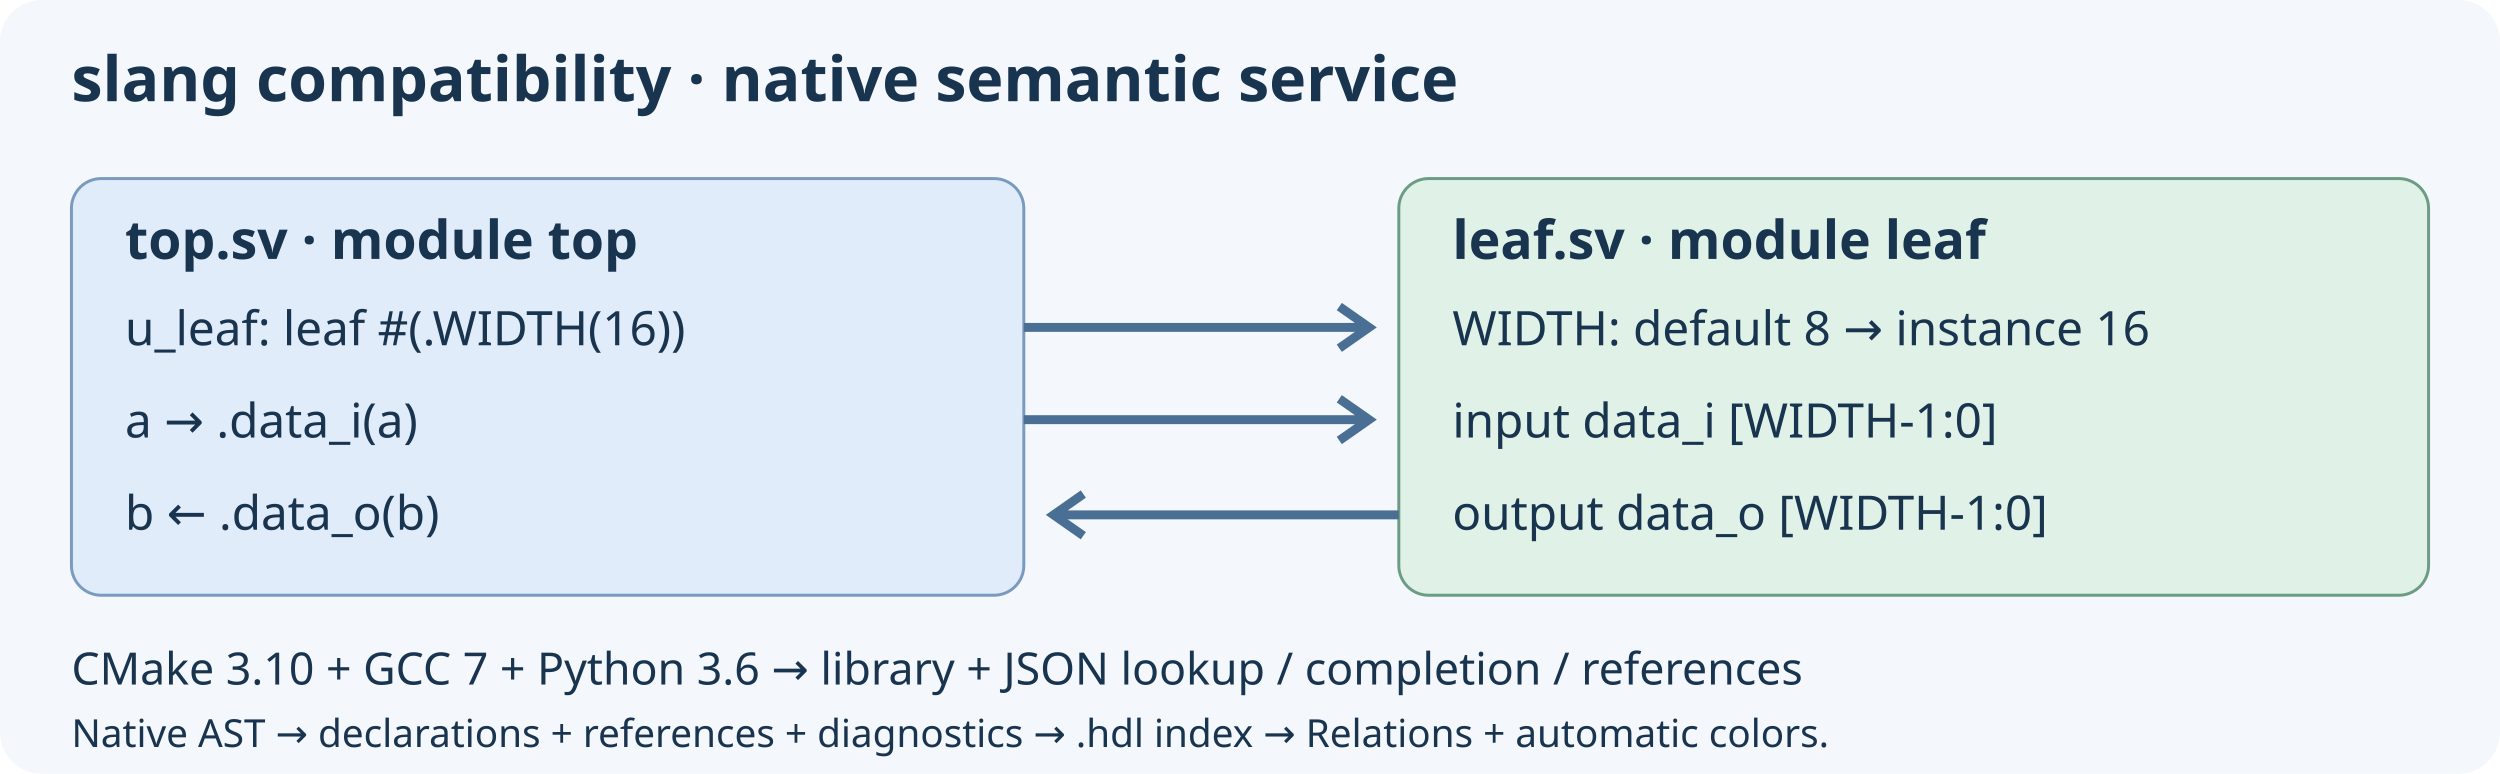
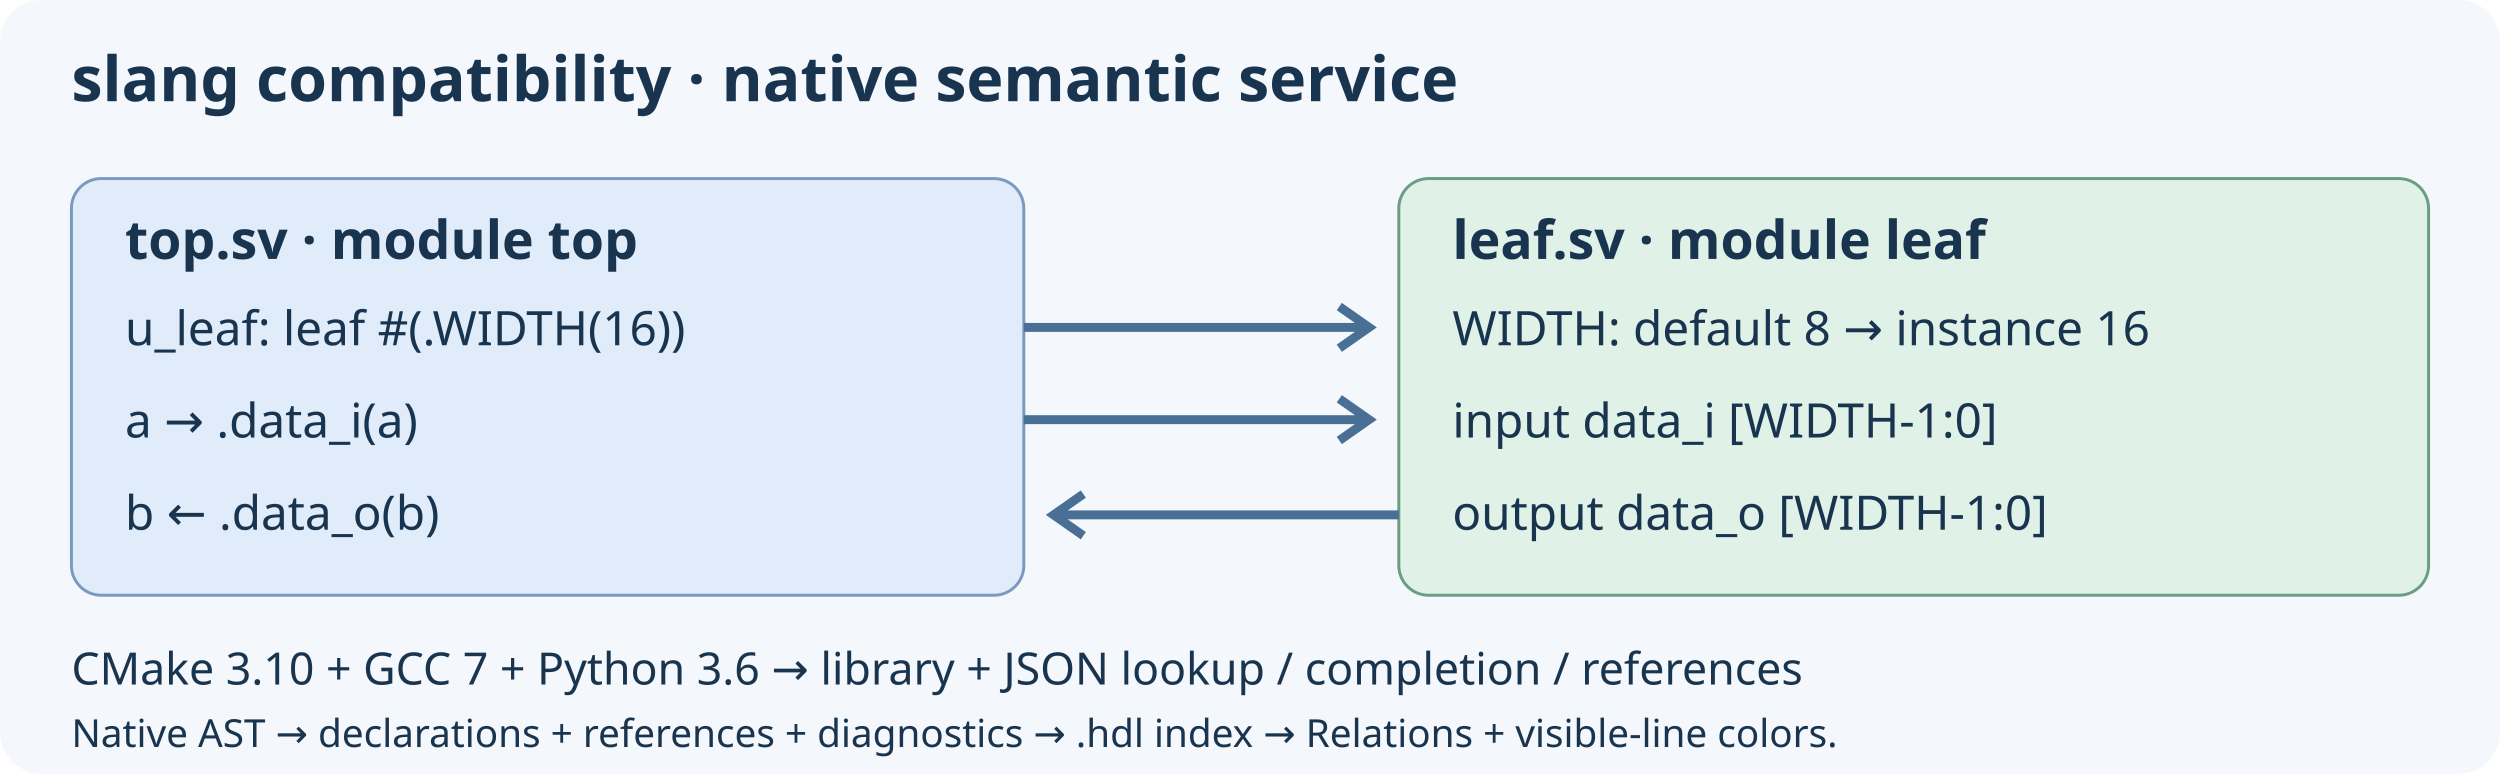
<svg xmlns="http://www.w3.org/2000/svg" width="840" height="260" viewBox="0 0 840 260">
  <rect width="840" height="260" rx="14" fill="#f4f7fb" />
  <g font-family="sans-serif" fill="#19344e">
    <text x="24" y="34" font-size="21" font-weight="bold">slang compatibility · native semantic service</text>
    <rect x="24" y="60" width="320" height="140" rx="10" fill="#e1ecfb" stroke="#7a9bbf" />
    <text x="42" y="87" font-size="18" font-weight="bold">top.sv · module top</text>
    <text x="42" y="116" font-size="16">u_leaf: leaf #(.WIDTH(16))</text>
    <text x="42" y="147" font-size="16">a → .data_i(a)</text>
    <text x="42" y="178" font-size="16">b ← .data_o(b)</text>
    <rect x="470" y="60" width="346" height="140" rx="10" fill="#e0f2e7" stroke="#6c9c83" />
    <text x="488" y="87" font-size="18" font-weight="bold">leaf.sv · module leaf</text>
    <text x="488" y="116" font-size="16">WIDTH: default 8 → instance 16</text>
    <text x="488" y="147" font-size="16">input data_i [WIDTH-1:0]</text>
    <text x="488" y="178" font-size="16">output data_o [WIDTH-1:0]</text>
    <text x="24" y="230" font-size="15">CMake 3.10 + GCC 7 + Python 3.6 → library + JSON lookup / completion / references</text>
-     <text x="24" y="251" font-size="13">Native AST → declarations + references + diagnostics → .hdl index → Relations + automatic colors.</text>
+     <text x="24" y="251" font-size="13">Native AST → declarations + references + diagnostics → .hdl index → Relations + visible-line colors.</text>
  </g>
  <g fill="none" stroke="#496f94" stroke-width="3">
    <path d="M344 110h116m-10-7 10 7-10 7" />
    <path d="M344 141h116m-10-7 10 7-10 7" />
    <path d="M470 173H354m10-7-10 7 10 7" />
  </g>
</svg>
